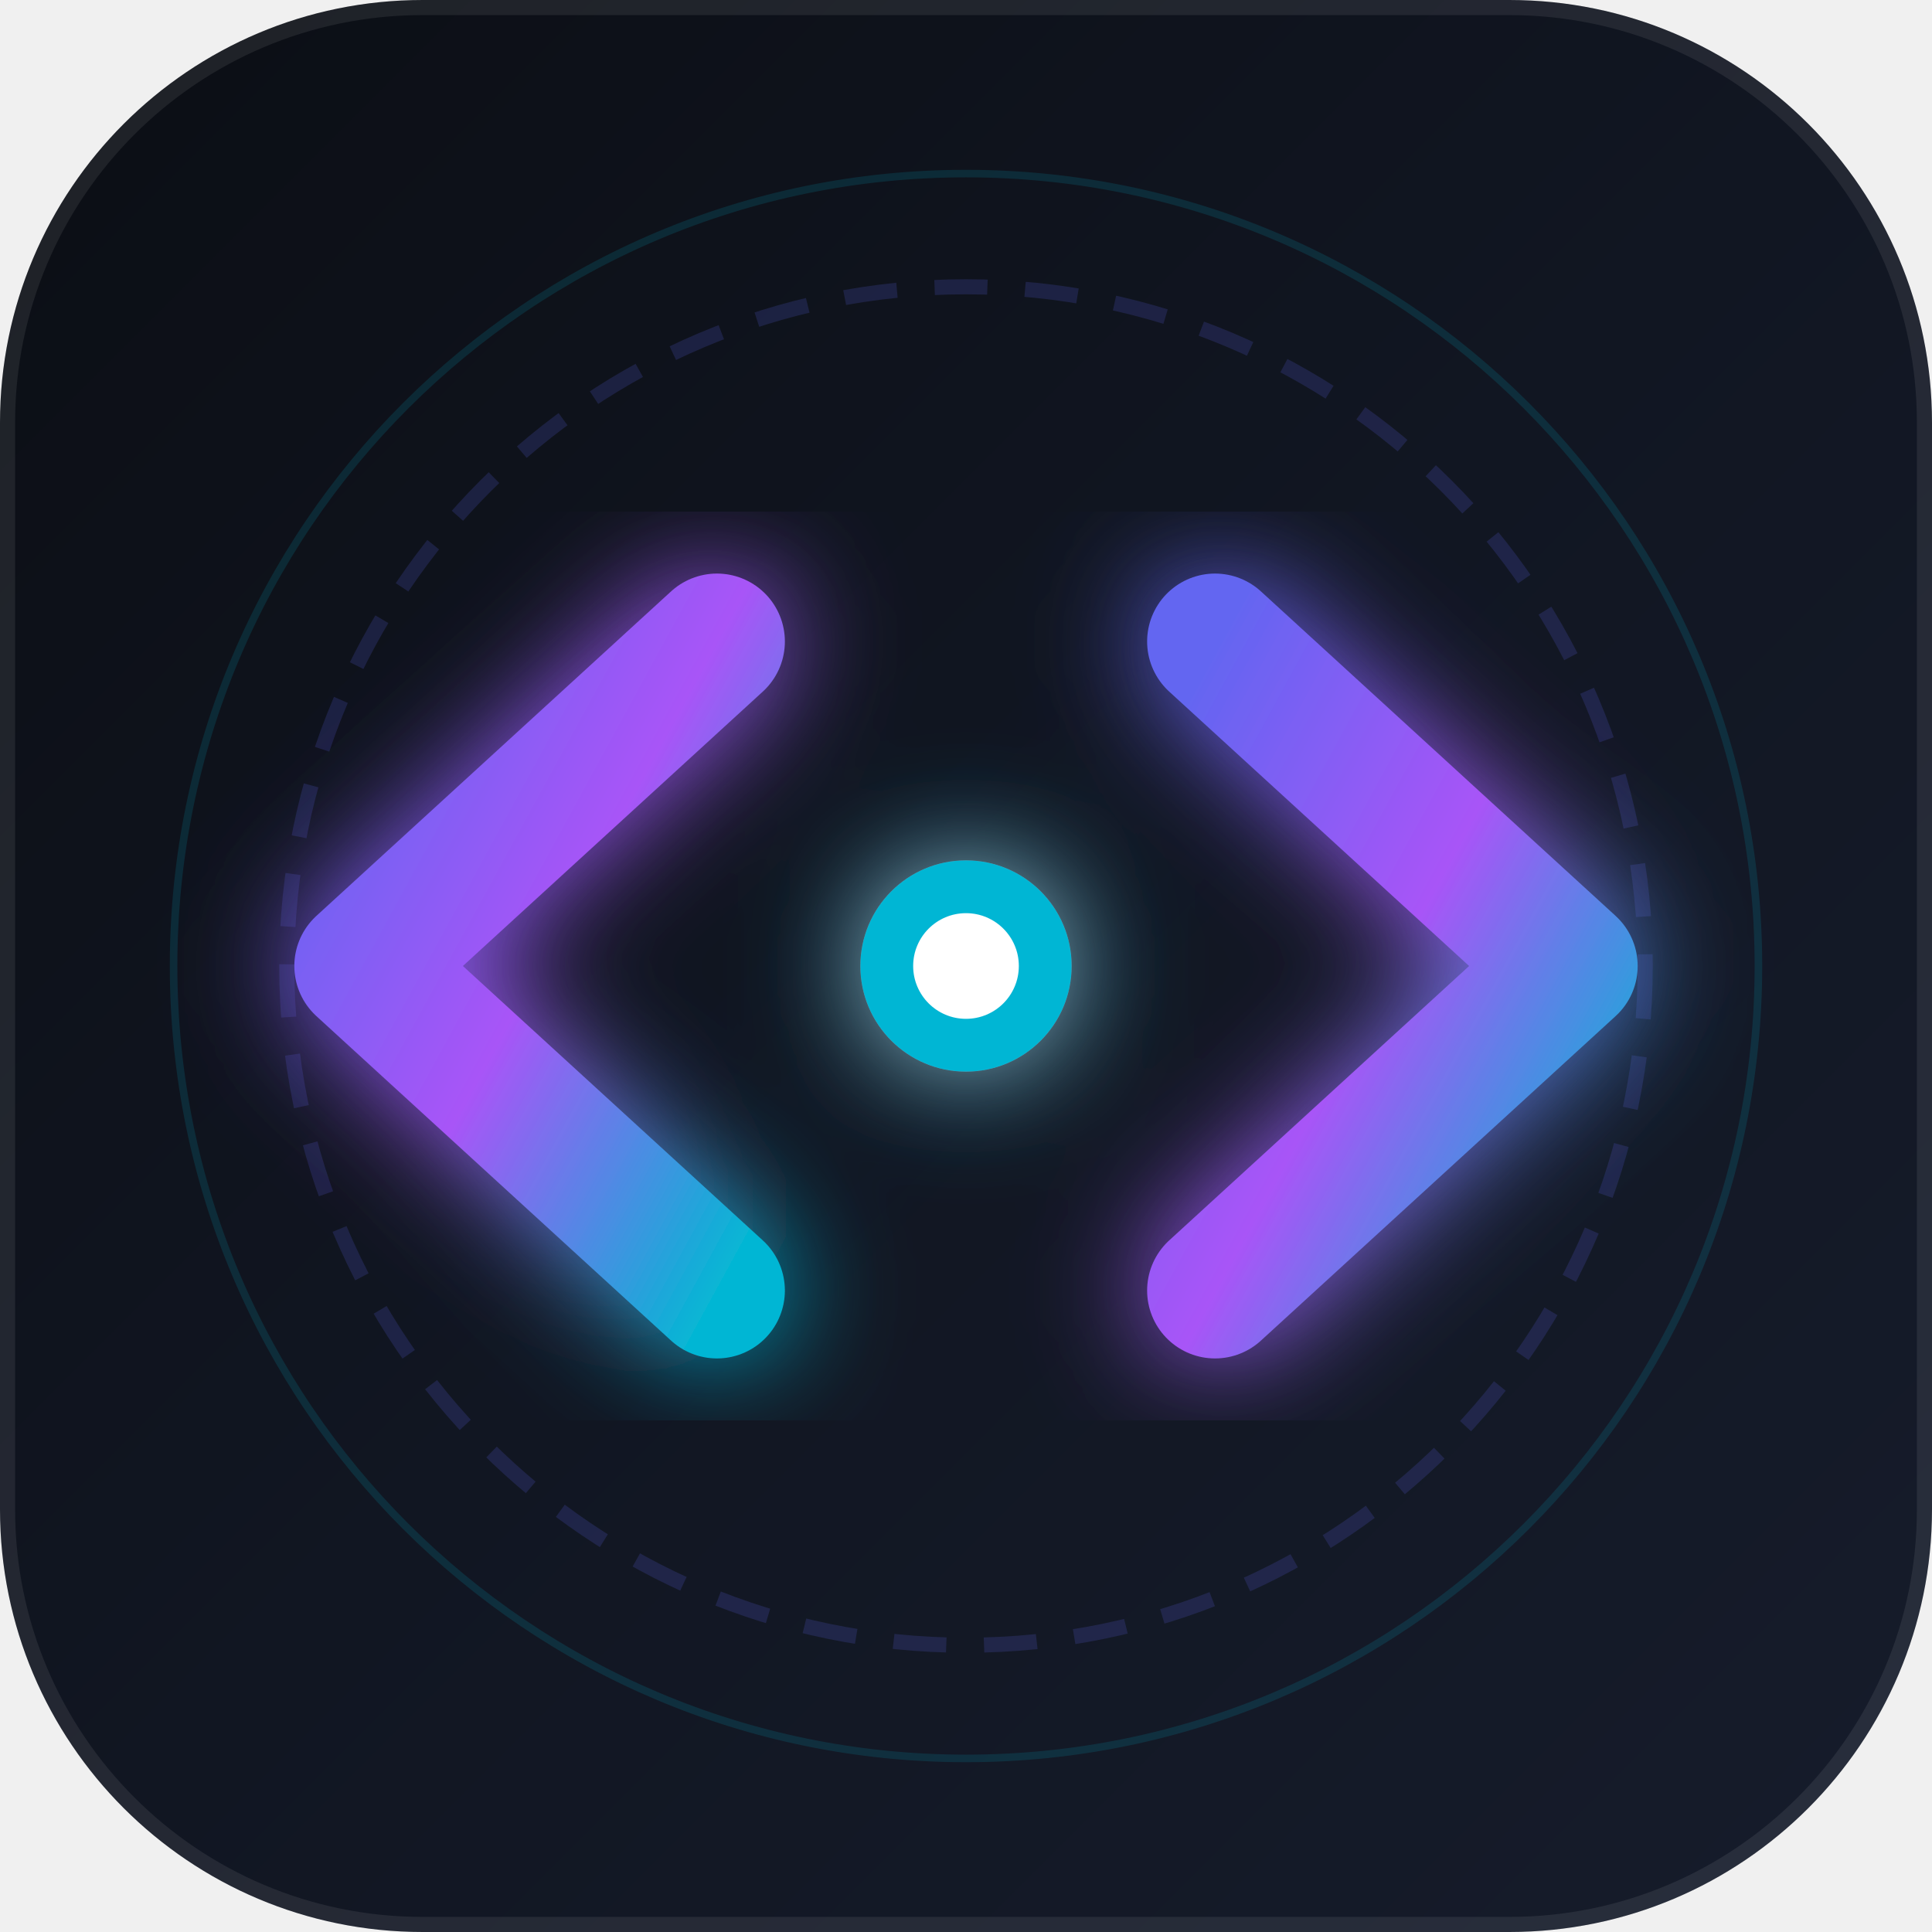
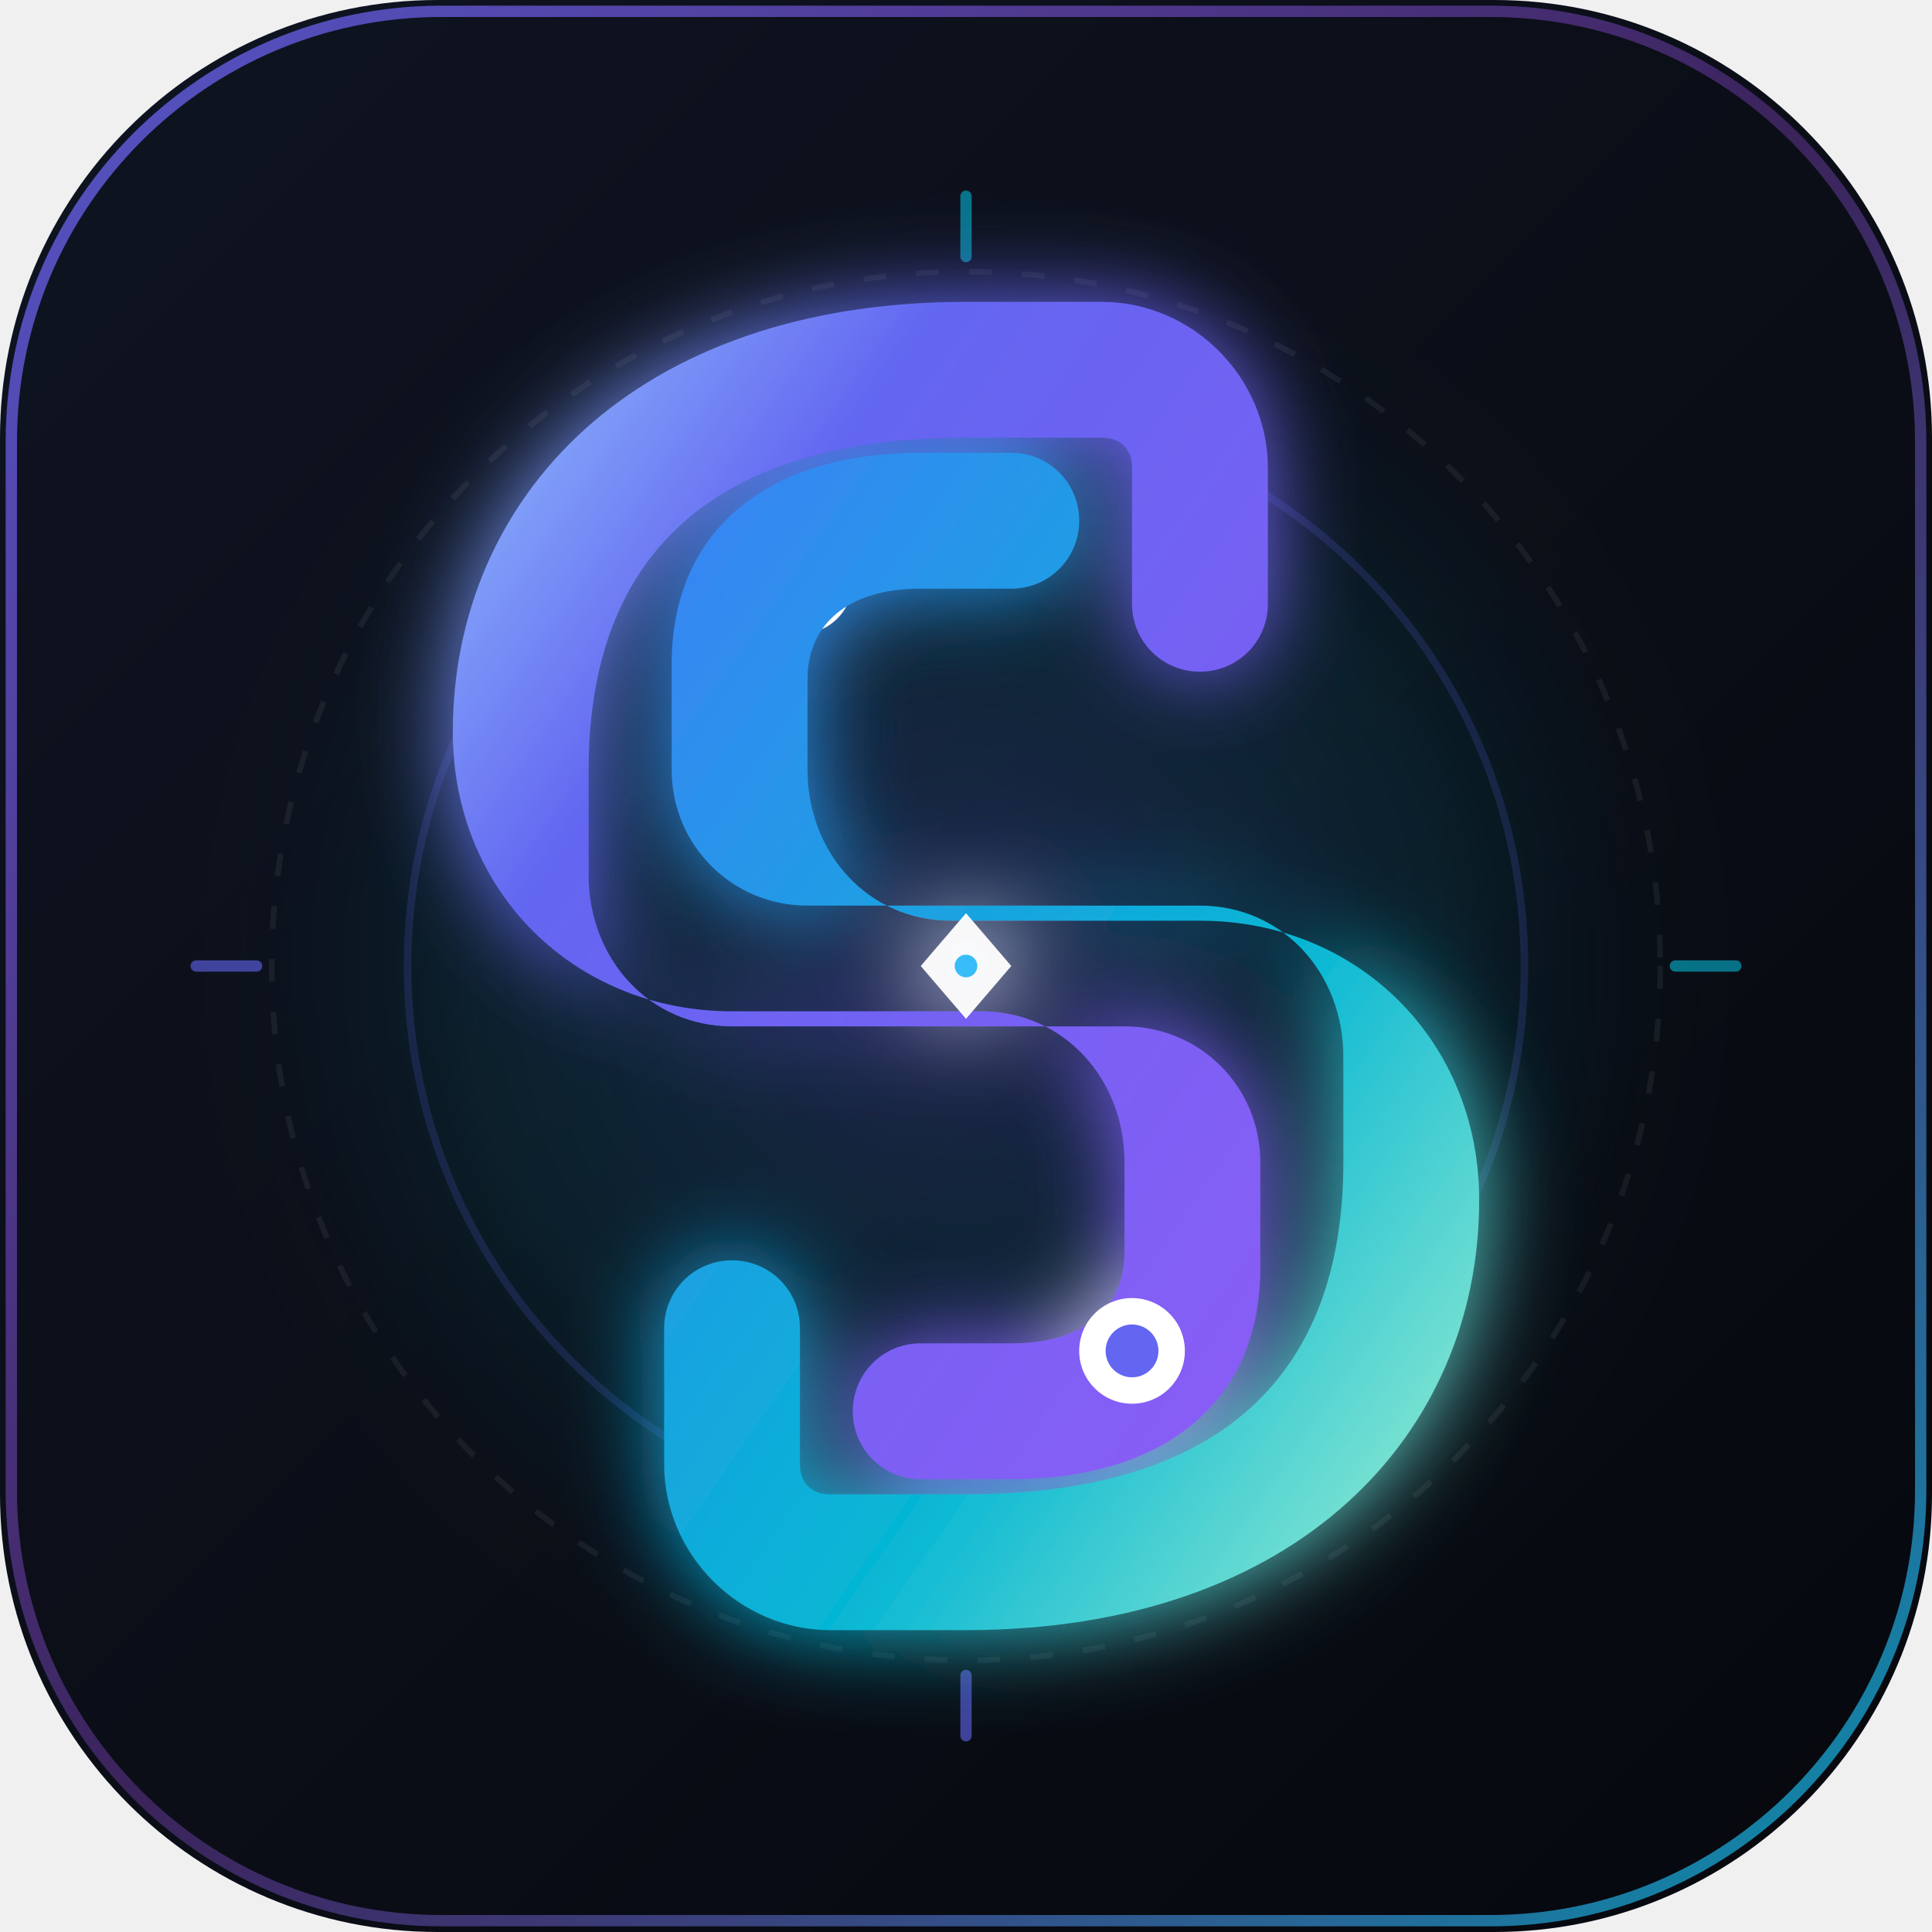
<svg xmlns="http://www.w3.org/2000/svg" viewBox="0 0 512 512" width="512" height="512">
  <defs>
-     <linearGradient id="bg" x1="0%" y1="0%" x2="100%" y2="100%">
-       <stop offset="0%" stop-color="#0b0e14" />
-       <stop offset="50%" stop-color="#111622" />
-       <stop offset="100%" stop-color="#161c2b" />
+     <linearGradient id="pyatlas-bg" x1="0%" y1="0%" x2="100%" y2="100%">
+       <stop offset="0%" stop-color="#0f1422" />
+       <stop offset="50%" stop-color="#0b0e17" />
+       <stop offset="100%" stop-color="#06080e" />
    </linearGradient>
-     <linearGradient id="grad" x1="0%" y1="0%" x2="100%" y2="100%">
-       <stop offset="0%" stop-color="#6366f1" />
-       <stop offset="50%" stop-color="#a855f7" />
-       <stop offset="100%" stop-color="#06b6d4" />
+     <linearGradient id="pyatlas-border" x1="0%" y1="0%" x2="100%" y2="100%">
+       <stop offset="0%" stop-color="#6366f1" stop-opacity="0.8" />
+       <stop offset="50%" stop-color="#a855f7" stop-opacity="0.3" />
+       <stop offset="100%" stop-color="#06b6d4" stop-opacity="0.8" />
    </linearGradient>
-     <filter id="glow" x="-20%" y="-20%" width="140%" height="140%">
-       <feGaussianBlur stdDeviation="16" result="blur" />
+     <linearGradient id="py-upper" x1="0%" y1="0%" x2="100%" y2="100%">
+       <stop offset="0%" stop-color="#93c5fd" />
+       <stop offset="30%" stop-color="#6366f1" />
+       <stop offset="100%" stop-color="#8b5cf6" />
+     </linearGradient>
+     <linearGradient id="py-lower" x1="100%" y1="100%" x2="0%" y2="0%">
+       <stop offset="0%" stop-color="#a7f3d0" />
+       <stop offset="40%" stop-color="#06b6d4" />
+       <stop offset="100%" stop-color="#3b82f6" />
+     </linearGradient>
+     <radialGradient id="py-radial" cx="50%" cy="50%" r="50%">
+       <stop offset="0%" stop-color="#6366f1" stop-opacity="0.25" />
+       <stop offset="60%" stop-color="#06b6d4" stop-opacity="0.1" />
+       <stop offset="100%" stop-color="#000000" stop-opacity="0" />
+     </radialGradient>
+     <filter id="neon-glow" x="-20%" y="-20%" width="140%" height="140%">
+       <feGaussianBlur stdDeviation="12" result="blur" />
      <feComposite in="SourceGraphic" in2="blur" operator="over" />
    </filter>
  </defs>
-   <rect width="512" height="512" rx="112" fill="url(#bg)" />
-   <rect width="508" height="508" x="2" y="2" rx="110" fill="none" stroke="rgba(255,255,255,0.08)" stroke-width="4" />
-   <circle cx="256" cy="256" r="180" fill="none" stroke="rgba(99,102,241,0.18)" stroke-width="4" stroke-dasharray="14 10" />
-   <circle cx="256" cy="256" r="210" fill="none" stroke="rgba(6,182,212,0.15)" stroke-width="2" />
-   <g filter="url(#glow)">
-     <path d="M190 170 L96 256 L190 342" fill="none" stroke="url(#grad)" stroke-width="36" stroke-linecap="round" stroke-linejoin="round" />
-     <path d="M322 170 L416 256 L322 342" fill="none" stroke="url(#grad)" stroke-width="36" stroke-linecap="round" stroke-linejoin="round" />
-     <circle cx="256" cy="256" r="28" fill="#06b6d4" />
-     <circle cx="256" cy="256" r="14" fill="#ffffff" />
+   <rect width="512" height="512" rx="116" fill="url(#pyatlas-bg)" />
+   <rect width="506" height="506" x="3" y="3" rx="114" fill="none" stroke="url(#pyatlas-border)" stroke-width="3" />
+   <circle cx="256" cy="256" r="220" fill="url(#py-radial)" />
+   <circle cx="256" cy="256" r="184" fill="none" stroke="rgba(255,255,255,0.06)" stroke-width="1.5" stroke-dasharray="6 8" />
+   <circle cx="256" cy="256" r="148" fill="none" stroke="rgba(99,102,241,0.18)" stroke-width="2" />
+   <line x1="256" y1="52" x2="256" y2="68" stroke="rgba(6,182,212,0.6)" stroke-width="3" stroke-linecap="round" />
+   <line x1="256" y1="444" x2="256" y2="460" stroke="rgba(99,102,241,0.6)" stroke-width="3" stroke-linecap="round" />
+   <line x1="52" y1="256" x2="68" y2="256" stroke="rgba(99,102,241,0.6)" stroke-width="3" stroke-linecap="round" />
+   <line x1="444" y1="256" x2="460" y2="256" stroke="rgba(6,182,212,0.6)" stroke-width="3" stroke-linecap="round" />
+   <g filter="url(#neon-glow)">
+     <path d="M 256,116 C 188,116 156,148 156,204 L 156,232 C 156,254 172,272 194,272 L 298,272 C 318,272 334,288 334,308 L 334,336 C 334,372 308,392 268,392 L 244,392 C 234,392 226,384 226,374 C 226,364 234,356 244,356 L 268,356 C 288,356 298,346 298,332 L 298,308 C 298,286 282,268 260,268 L 194,268 C 152,268 120,236 120,194 C 120,132 168,80 256,80 L 292,80 C 316,80 336,100 336,124 L 336,160 C 336,170 328,178 318,178 C 308,178 300,170 300,160 L 300,124 C 300,119 297,116 292,116 Z" fill="url(#py-upper)" />
+     <circle cx="212" cy="154" r="14" fill="#ffffff" />
+     <circle cx="212" cy="154" r="7" fill="#06b6d4" />
+     <path d="M 256,396 C 324,396 356,364 356,308 L 356,280 C 356,258 340,240 318,240 L 214,240 C 194,240 178,224 178,204 L 178,176 C 178,140 204,120 244,120 L 268,120 C 278,120 286,128 286,138 C 286,148 278,156 268,156 L 244,156 C 224,156 214,166 214,180 L 214,204 C 214,226 230,244 252,244 L 318,244 C 360,244 392,276 392,318 C 392,380 344,432 256,432 L 220,432 C 196,432 176,412 176,388 L 176,352 C 176,342 184,334 194,334 C 204,334 212,342 212,352 L 212,388 C 212,393 215,396 220,396 Z" fill="url(#py-lower)" />
+     <circle cx="300" cy="358" r="14" fill="#ffffff" />
+     <circle cx="300" cy="358" r="7" fill="#6366f1" />
+     <polygon points="256,242 268,256 256,270 244,256" fill="#ffffff" opacity="0.95" />
+     <circle cx="256" cy="256" r="3" fill="#38bdf8" />
  </g>
</svg>
